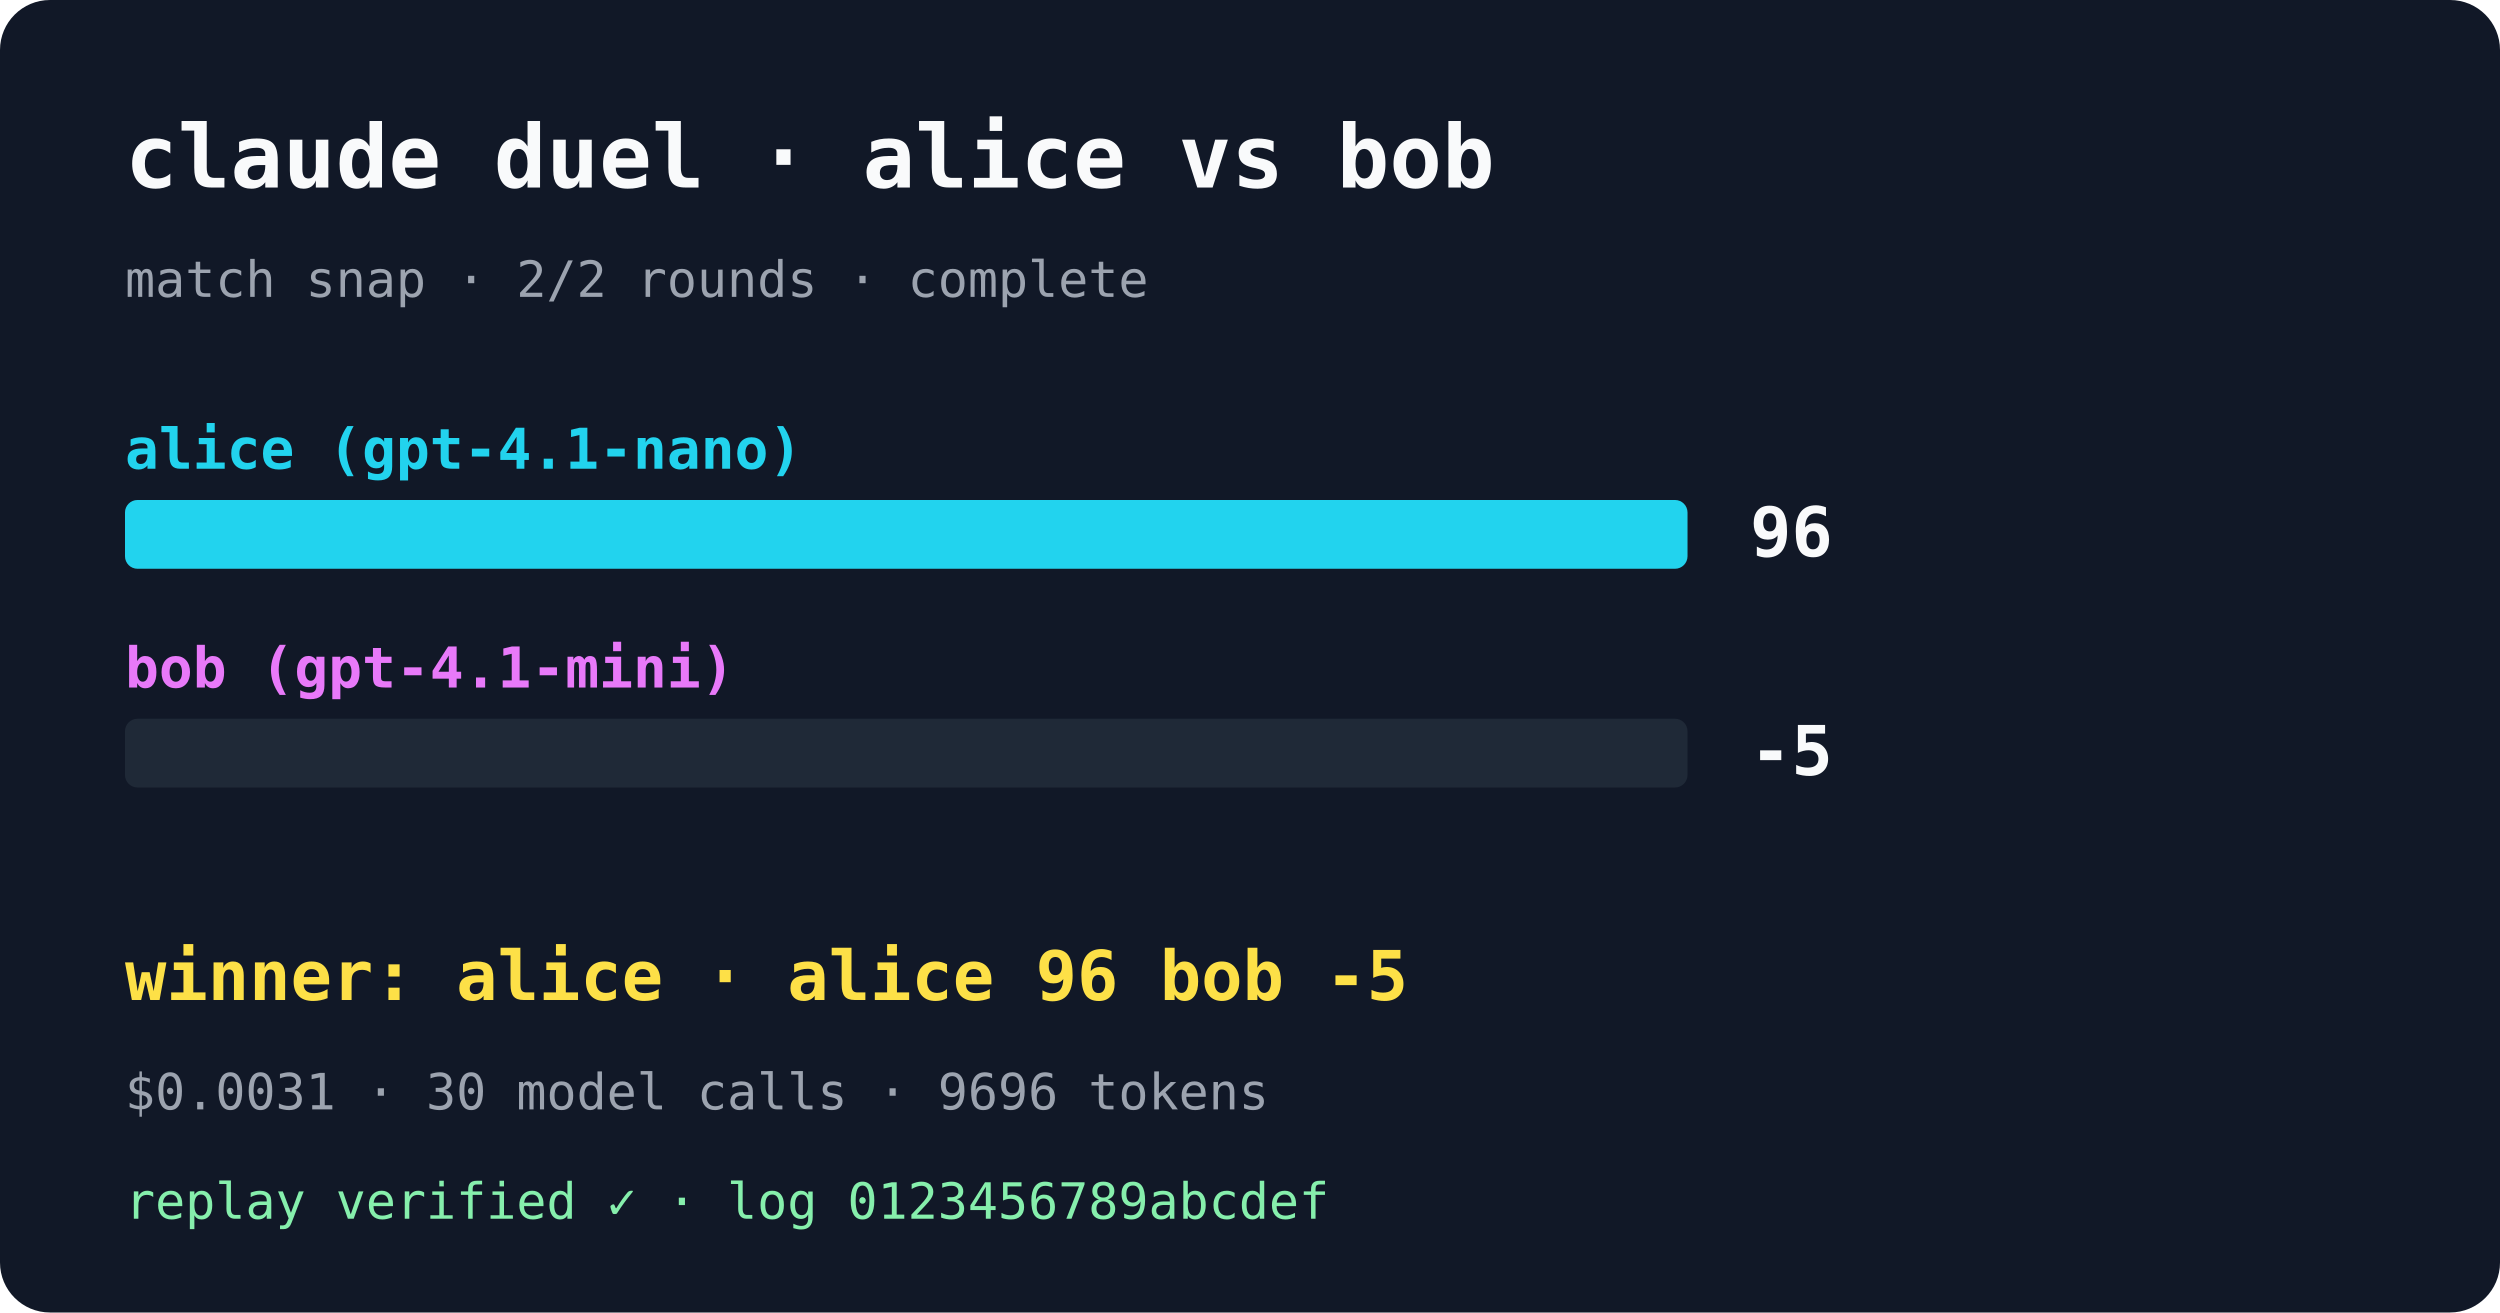
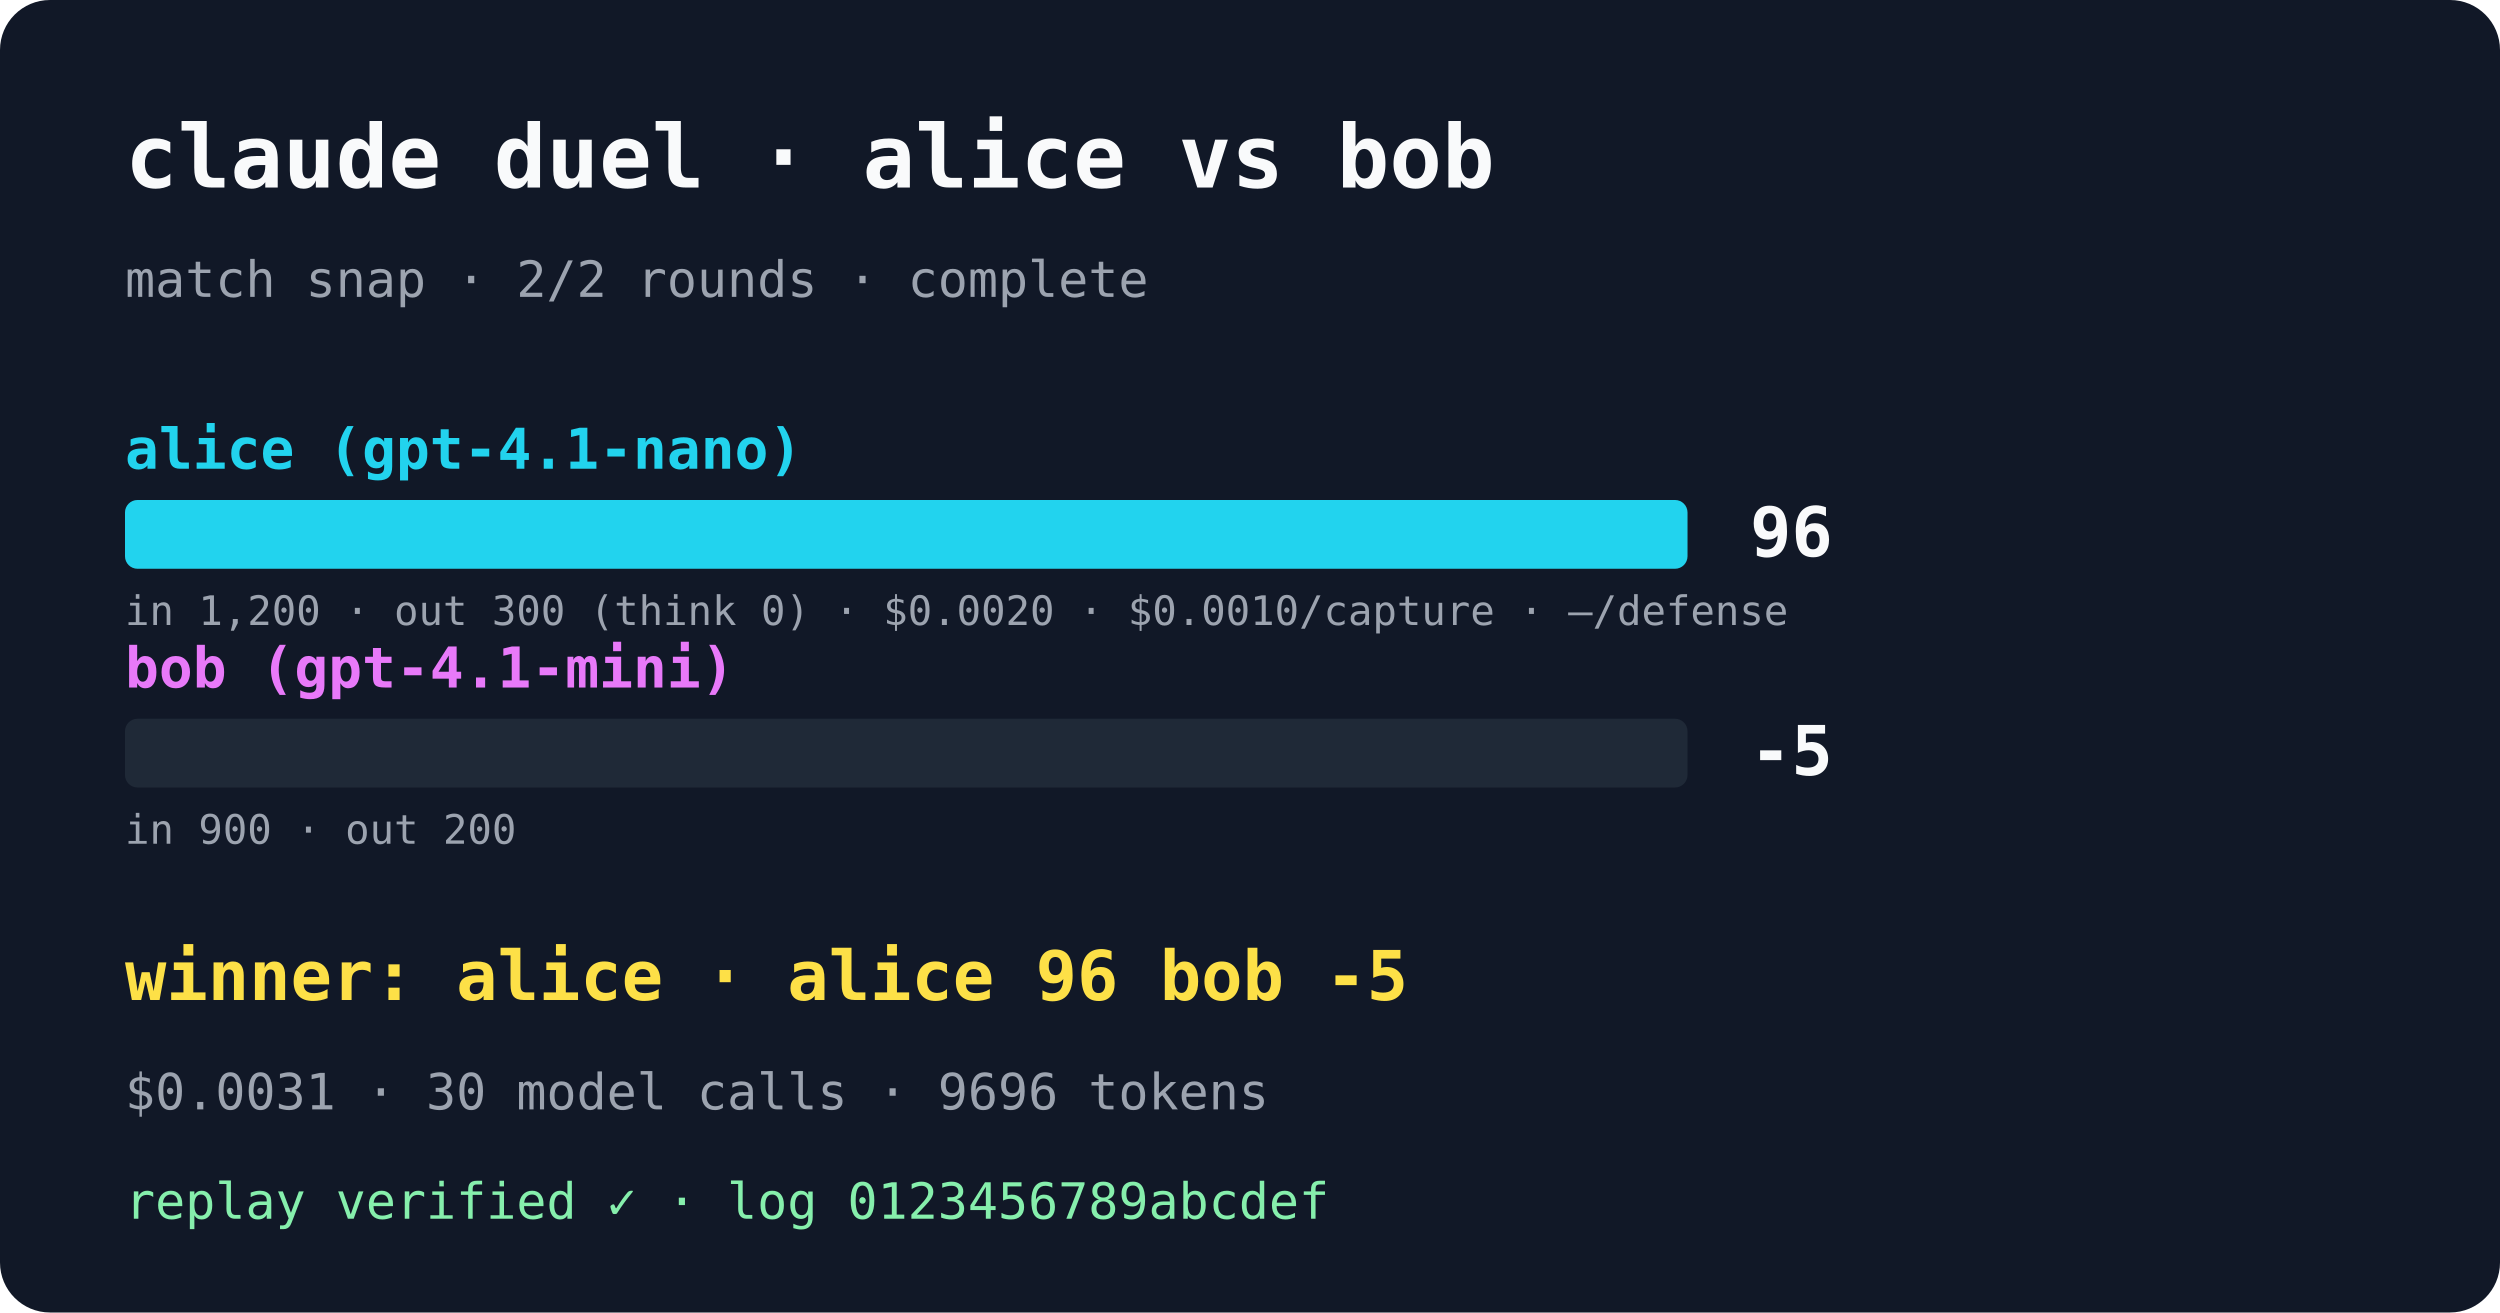
<svg xmlns="http://www.w3.org/2000/svg" width="800" height="420" viewBox="0 0 800 420" font-family="ui-monospace, Menlo, monospace">
  <rect width="800" height="420" rx="16" fill="#111827" />
  <text x="40" y="60" font-size="28" fill="#f9fafb" font-weight="bold">claude duel · alice vs bob</text>
  <text x="40" y="95" font-size="16" fill="#9ca3af" font-weight="normal">match snap · 2/2 rounds · complete</text>
  <text x="40" y="150" font-size="18" fill="#22d3ee" font-weight="bold">alice (gpt-4.1-nano)</text>
  <rect x="40" y="160" width="500" height="22" rx="4" fill="#1f2937" />
  <rect x="40" y="160" width="500" height="22" rx="4" fill="#22d3ee" />
  <text x="560" y="178" font-size="22" fill="#f9fafb" font-weight="bold">96</text>
+   <text x="40" y="200" font-size="13" fill="#9ca3af" font-weight="normal">in 1,200 · out 300 (think 0) · $0.0020 · $0.0010/capture · —/defense</text>
  <text x="40" y="220" font-size="18" fill="#e879f9" font-weight="bold">bob (gpt-4.1-mini)</text>
  <rect x="40" y="230" width="500" height="22" rx="4" fill="#1f2937" />
  <rect x="40" y="230" width="0" height="22" rx="4" fill="#e879f9" />
  <text x="560" y="248" font-size="22" fill="#f9fafb" font-weight="bold">-5</text>
+   <text x="40" y="270" font-size="13" fill="#9ca3af" font-weight="normal">in 900 · out 200</text>
  <text x="40" y="320" font-size="22" fill="#fde047" font-weight="bold">winner: alice · alice 96  bob -5</text>
  <text x="40" y="355" font-size="16" fill="#9ca3af" font-weight="normal">$0.0031 · 30 model calls · 9696 tokens</text>
  <text x="40" y="390" font-size="16" fill="#86efac" font-weight="normal">replay verified ✓ · log 0123456789abcdef</text>
</svg>
